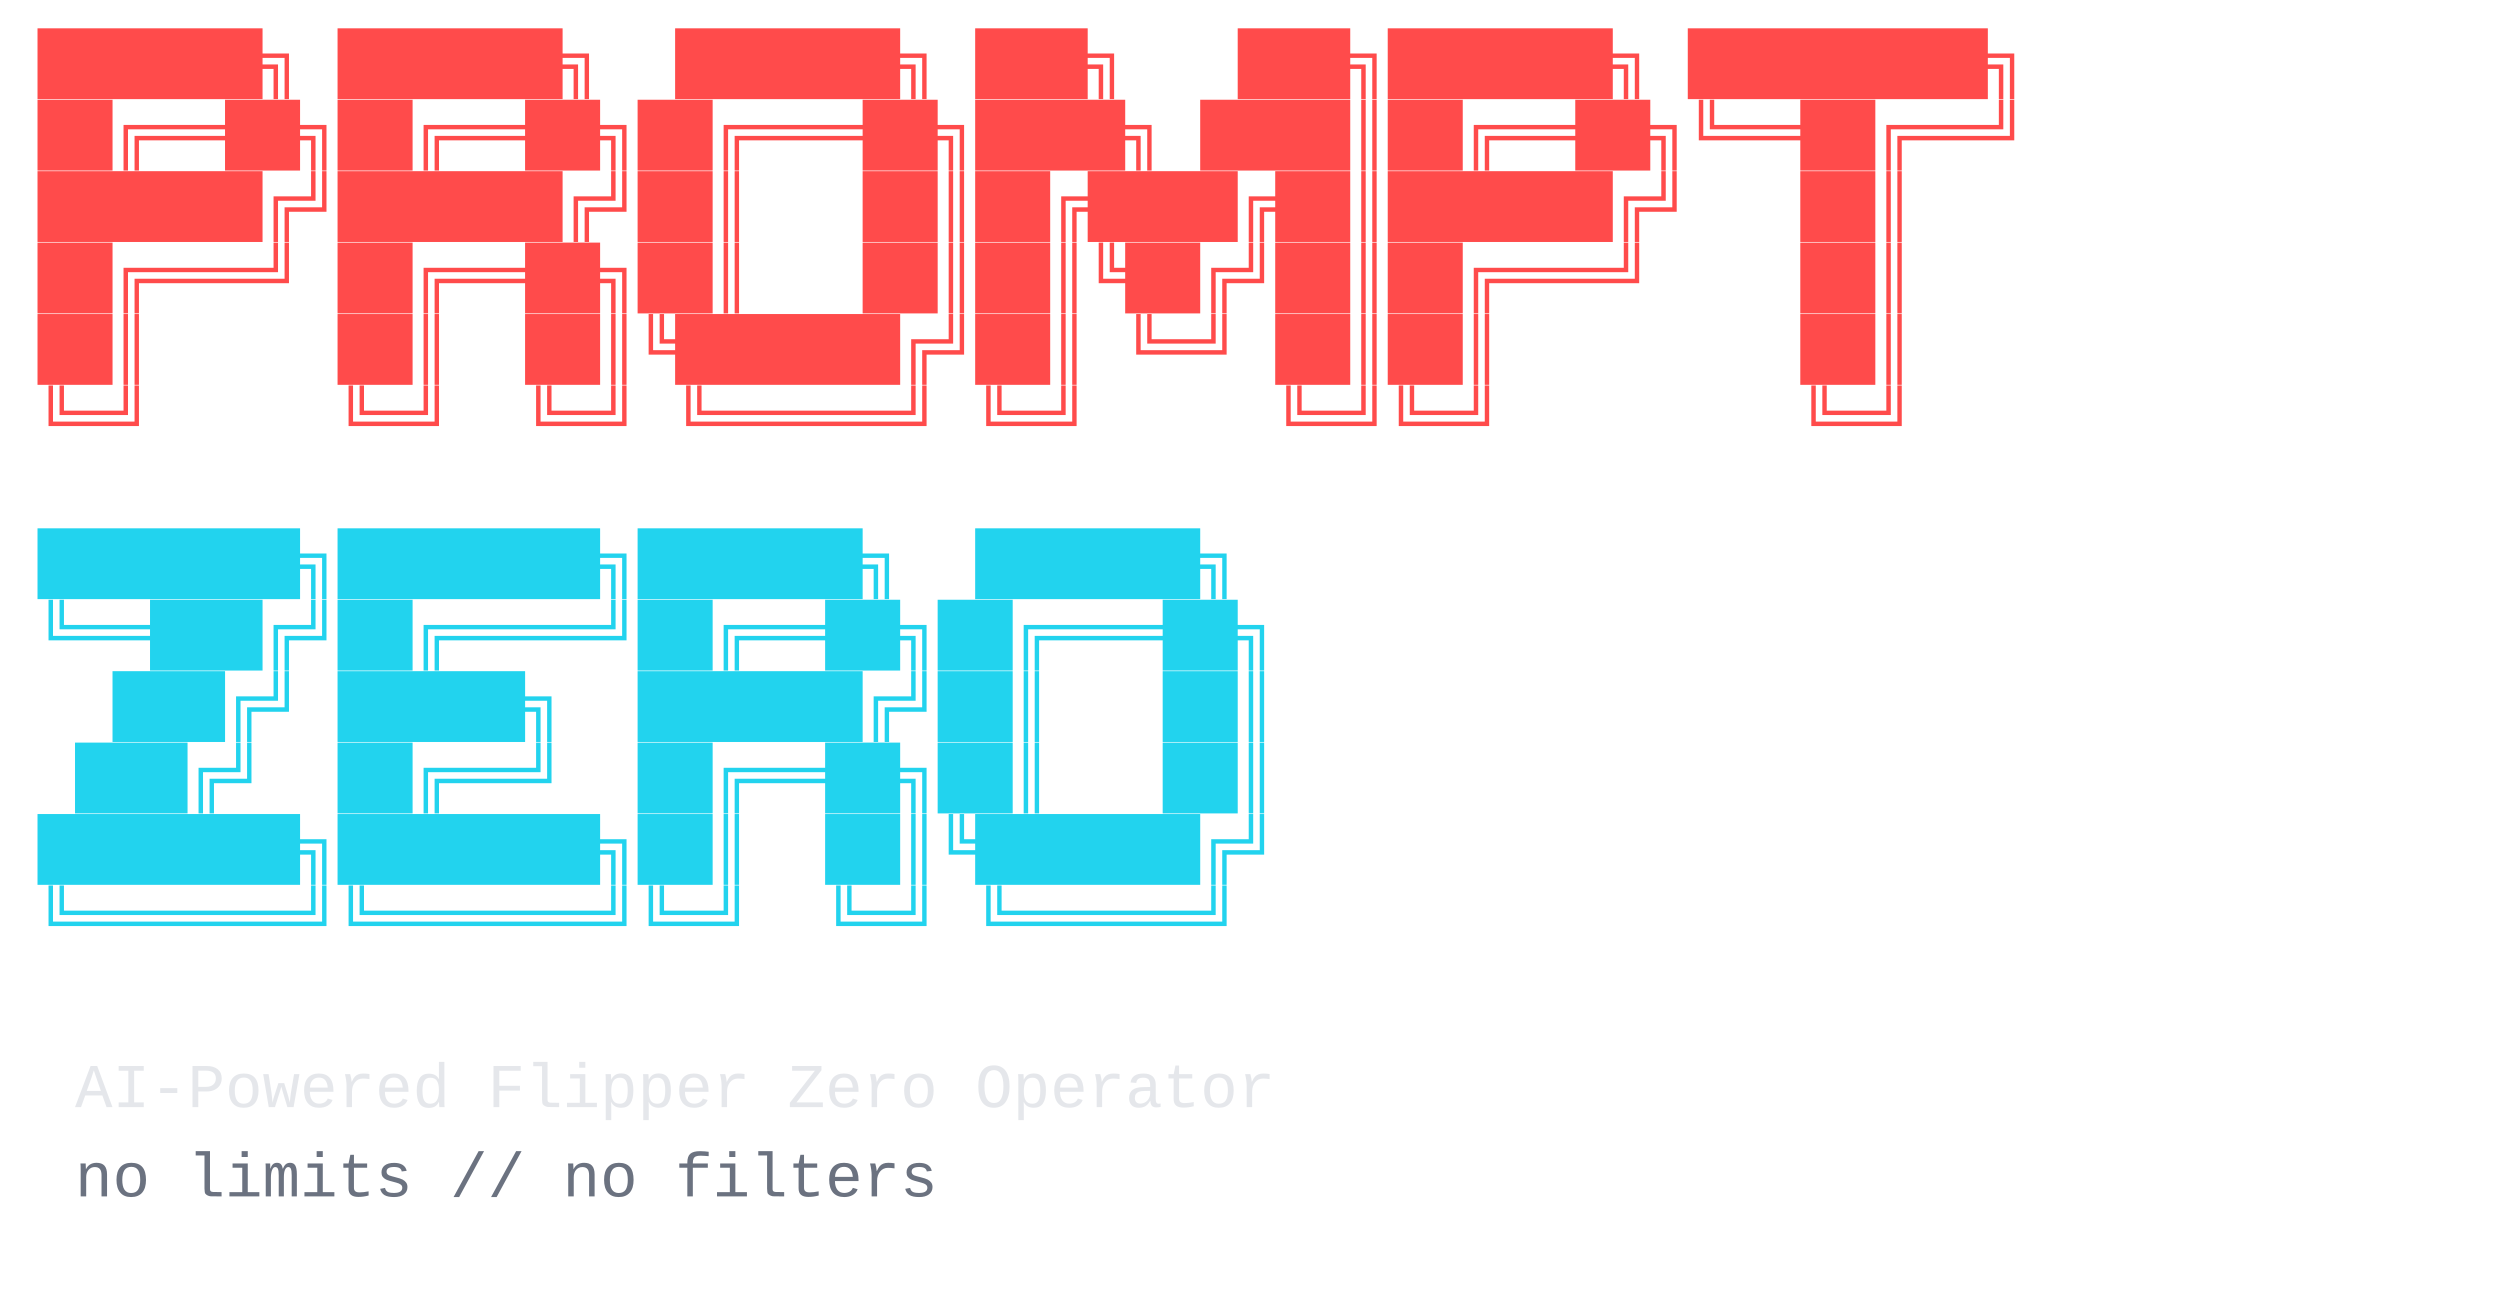
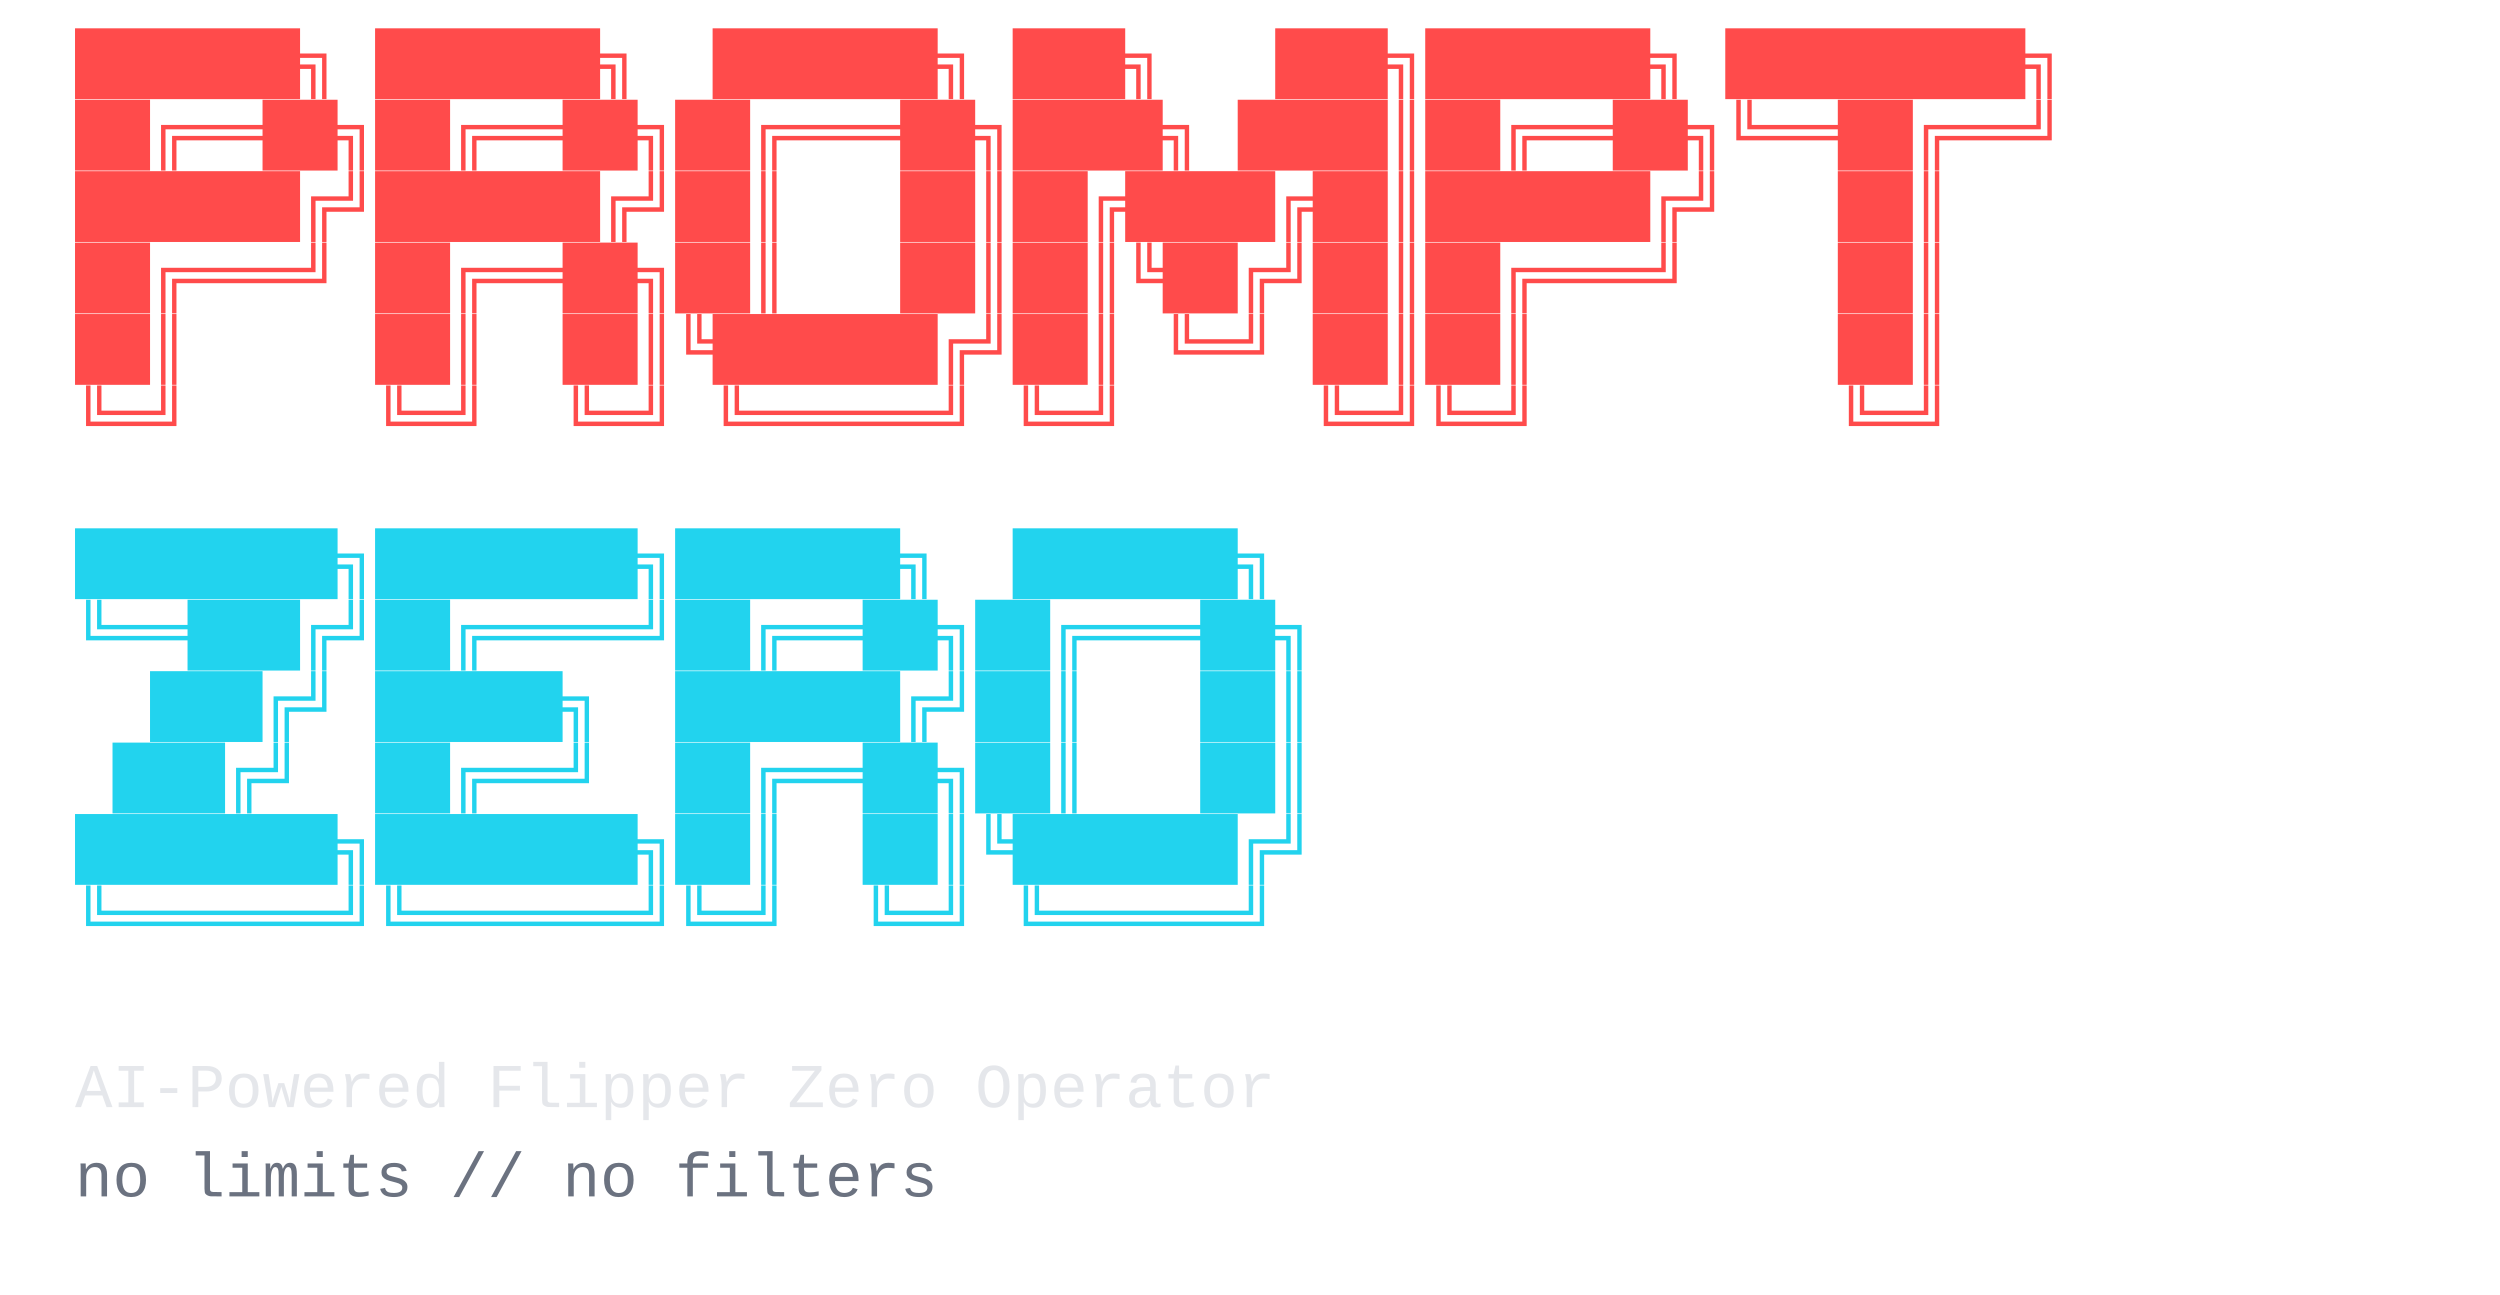
<svg xmlns="http://www.w3.org/2000/svg" viewBox="0 0 560 290" role="img" aria-label="promptzero banner" font-family="ui-monospace, SFMono-Regular, Menlo, Consolas, &quot;Liberation Mono&quot;, monospace" font-size="14" font-weight="bold">
  <style>
    .r { fill: #ff4b4b; }
    .c { fill: #22d3ee; }
    .d { fill: #6b7280; }
    .w { fill: #e5e7eb; }
  </style>
  <g xml:space="preserve">
-     <text x="0" y="18" class="r"> ██████╗ ██████╗  ██████╗ ███╗   ███╗██████╗ ████████╗</text>
-     <text x="0" y="34" class="r"> ██╔══██╗██╔══██╗██╔═══██╗████╗ ████║██╔══██╗╚══██╔══╝</text>
-     <text x="0" y="50" class="r"> ██████╔╝██████╔╝██║   ██║██╔████╔██║██████╔╝   ██║   </text>
-     <text x="0" y="66" class="r"> ██╔═══╝ ██╔══██╗██║   ██║██║╚██╔╝██║██╔═══╝    ██║   </text>
-     <text x="0" y="82" class="r"> ██║     ██║  ██║╚██████╔╝██║ ╚═╝ ██║██║        ██║   </text>
-     <text x="0" y="98" class="r"> ╚═╝     ╚═╝  ╚═╝ ╚═════╝ ╚═╝     ╚═╝╚═╝        ╚═╝   </text>
-     <text x="0" y="130" class="c"> ███████╗███████╗██████╗  ██████╗ </text>
-     <text x="0" y="146" class="c"> ╚══███╔╝██╔════╝██╔══██╗██╔═══██╗</text>
-     <text x="0" y="162" class="c">   ███╔╝ █████╗  ██████╔╝██║   ██║</text>
-     <text x="0" y="178" class="c">  ███╔╝  ██╔══╝  ██╔══██╗██║   ██║</text>
-     <text x="0" y="194" class="c"> ███████╗███████╗██║  ██║╚██████╔╝</text>
-     <text x="0" y="210" class="c"> ╚══════╝╚══════╝╚═╝  ╚═╝ ╚═════╝ </text>
+     <text x="0" y="18" class="r">  ██████╗ ██████╗  ██████╗ ███╗   ███╗██████╗ ████████╗</text>
+     <text x="0" y="34" class="r">  ██╔══██╗██╔══██╗██╔═══██╗████╗ ████║██╔══██╗╚══██╔══╝</text>
+     <text x="0" y="50" class="r">  ██████╔╝██████╔╝██║   ██║██╔████╔██║██████╔╝   ██║   </text>
+     <text x="0" y="66" class="r">  ██╔═══╝ ██╔══██╗██║   ██║██║╚██╔╝██║██╔═══╝    ██║   </text>
+     <text x="0" y="82" class="r">  ██║     ██║  ██║╚██████╔╝██║ ╚═╝ ██║██║        ██║   </text>
+     <text x="0" y="98" class="r">  ╚═╝     ╚═╝  ╚═╝ ╚═════╝ ╚═╝     ╚═╝╚═╝        ╚═╝   </text>
+     <text x="0" y="130" class="c">  ███████╗███████╗██████╗  ██████╗ </text>
+     <text x="0" y="146" class="c">  ╚══███╔╝██╔════╝██╔══██╗██╔═══██╗</text>
+     <text x="0" y="162" class="c">    ███╔╝ █████╗  ██████╔╝██║   ██║</text>
+     <text x="0" y="178" class="c">   ███╔╝  ██╔══╝  ██╔══██╗██║   ██║</text>
+     <text x="0" y="194" class="c">  ███████╗███████╗██║  ██║╚██████╔╝</text>
+     <text x="0" y="210" class="c">  ╚══════╝╚══════╝╚═╝  ╚═╝ ╚═════╝ </text>
    <text x="0" y="248" class="w" font-weight="normal">  AI-Powered Flipper Zero Operator</text>
    <text x="0" y="268" class="d" font-weight="normal">  no limits // no filters</text>
  </g>
</svg>
